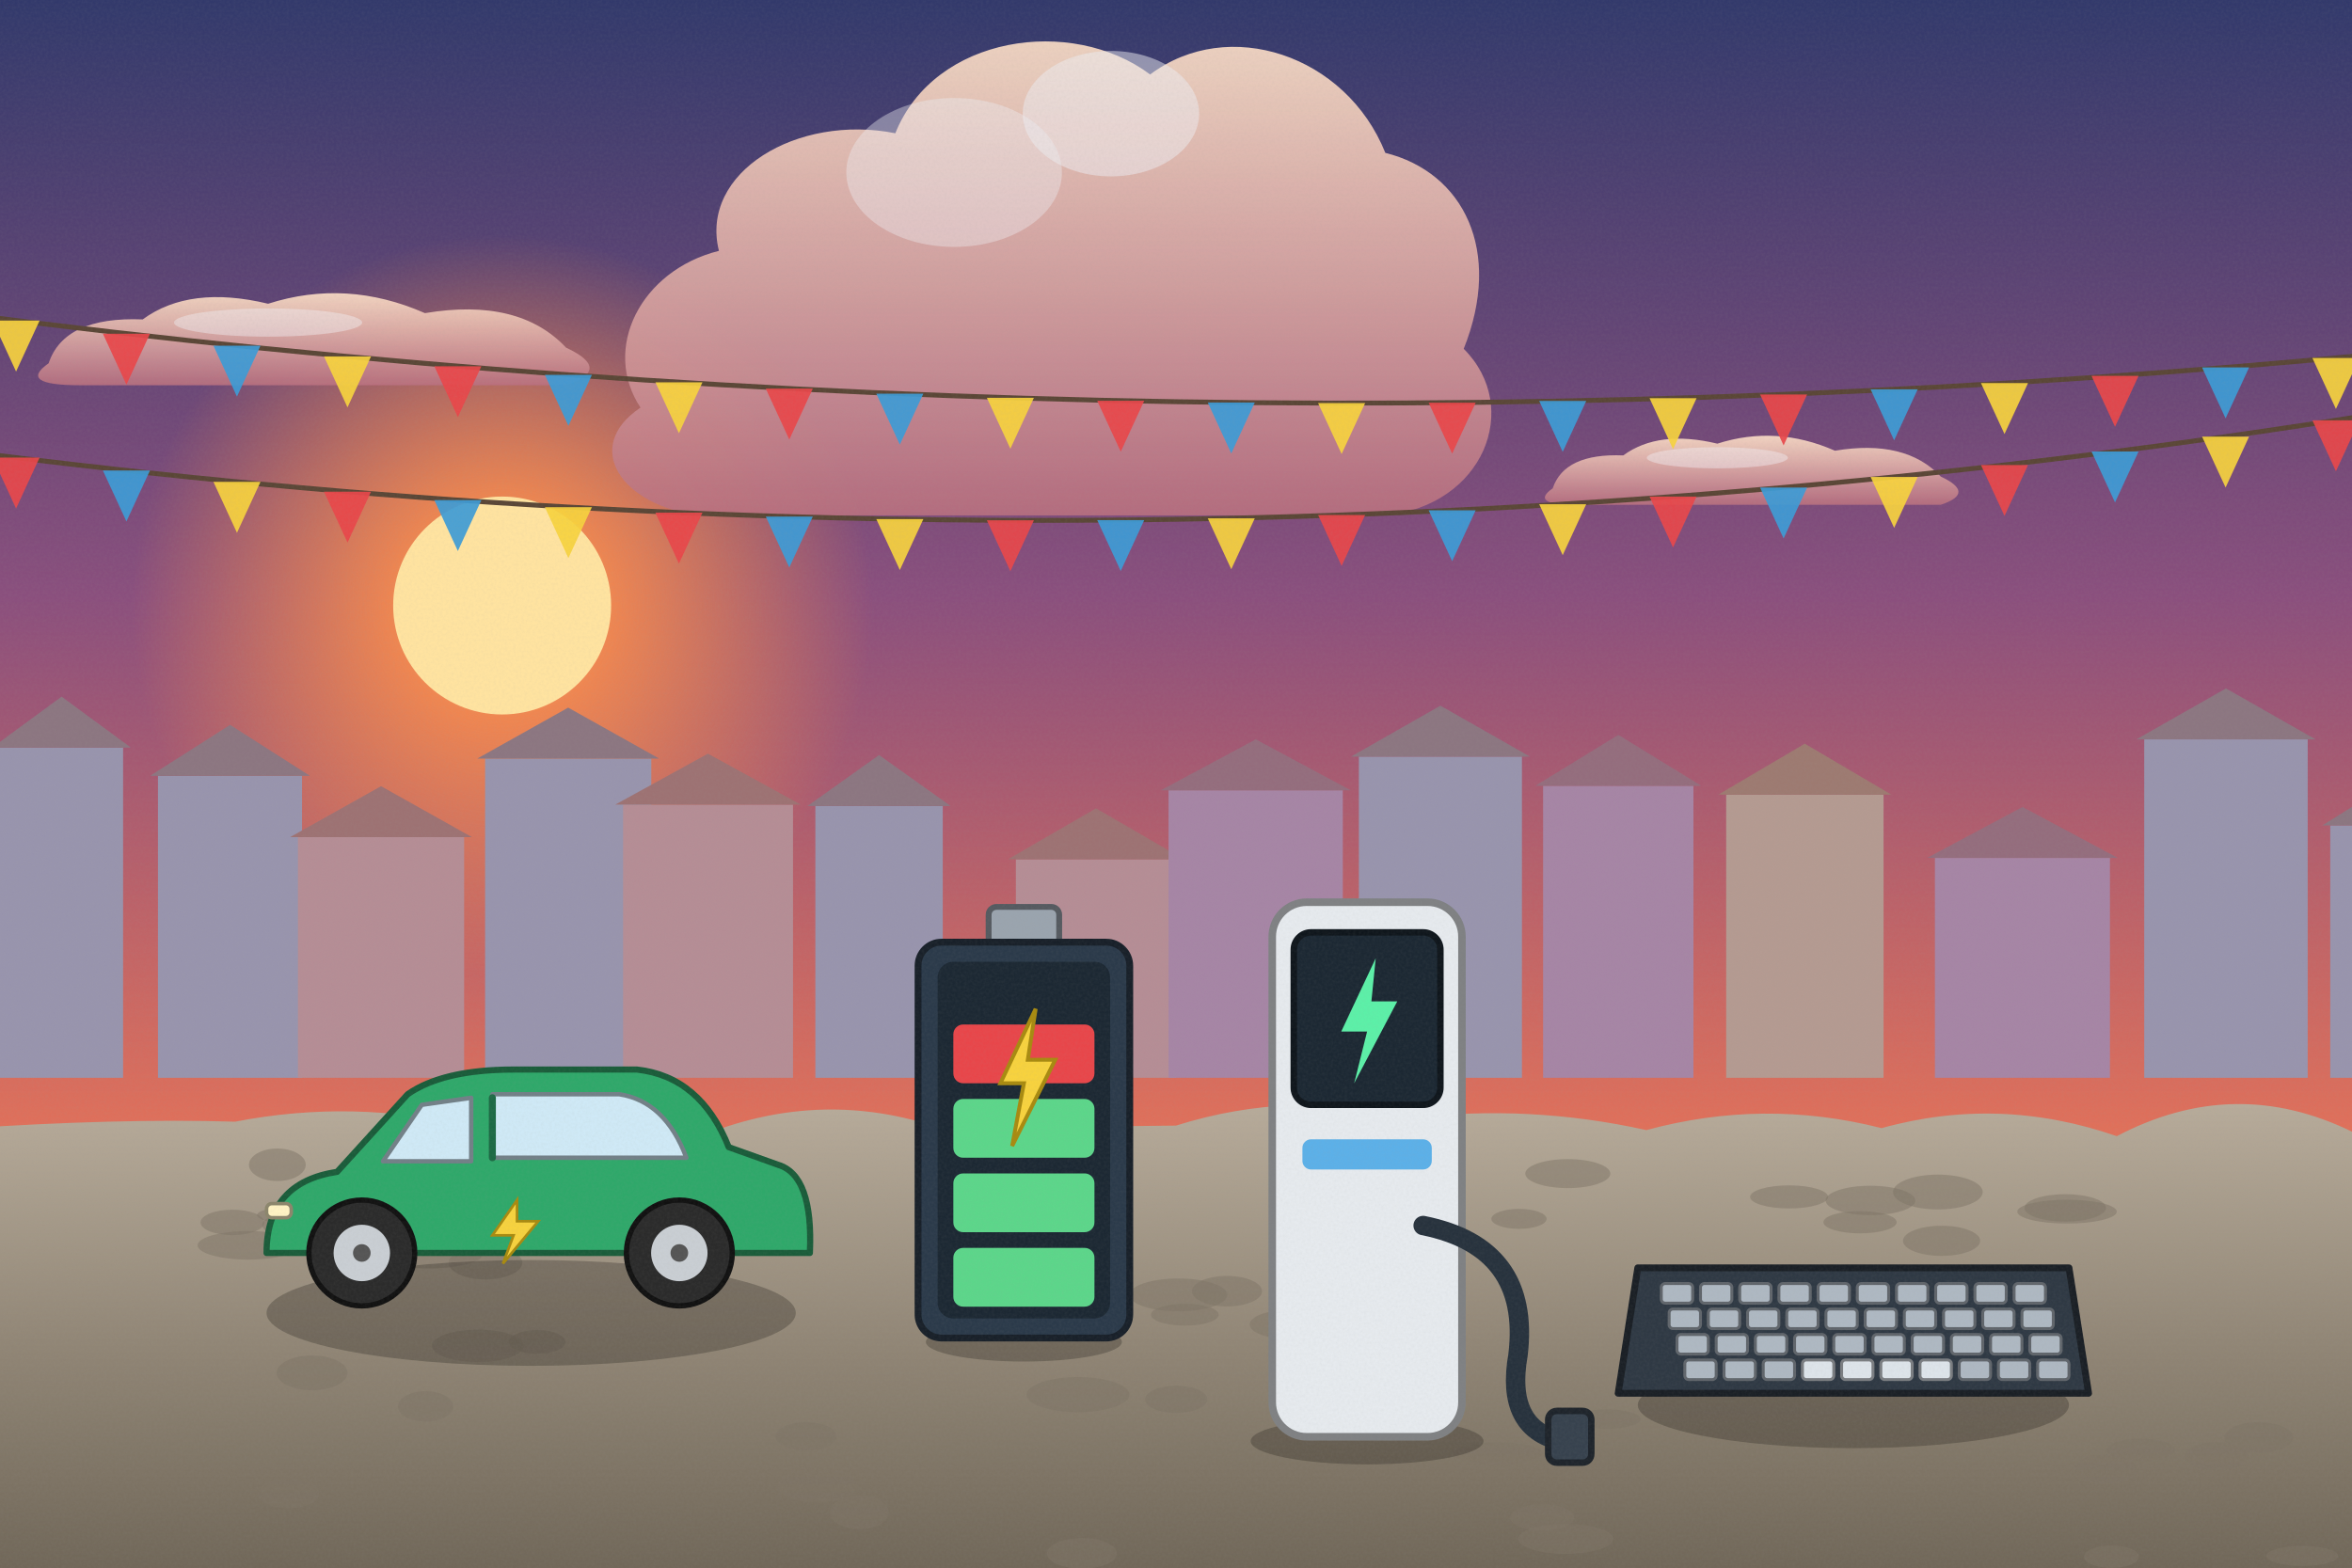
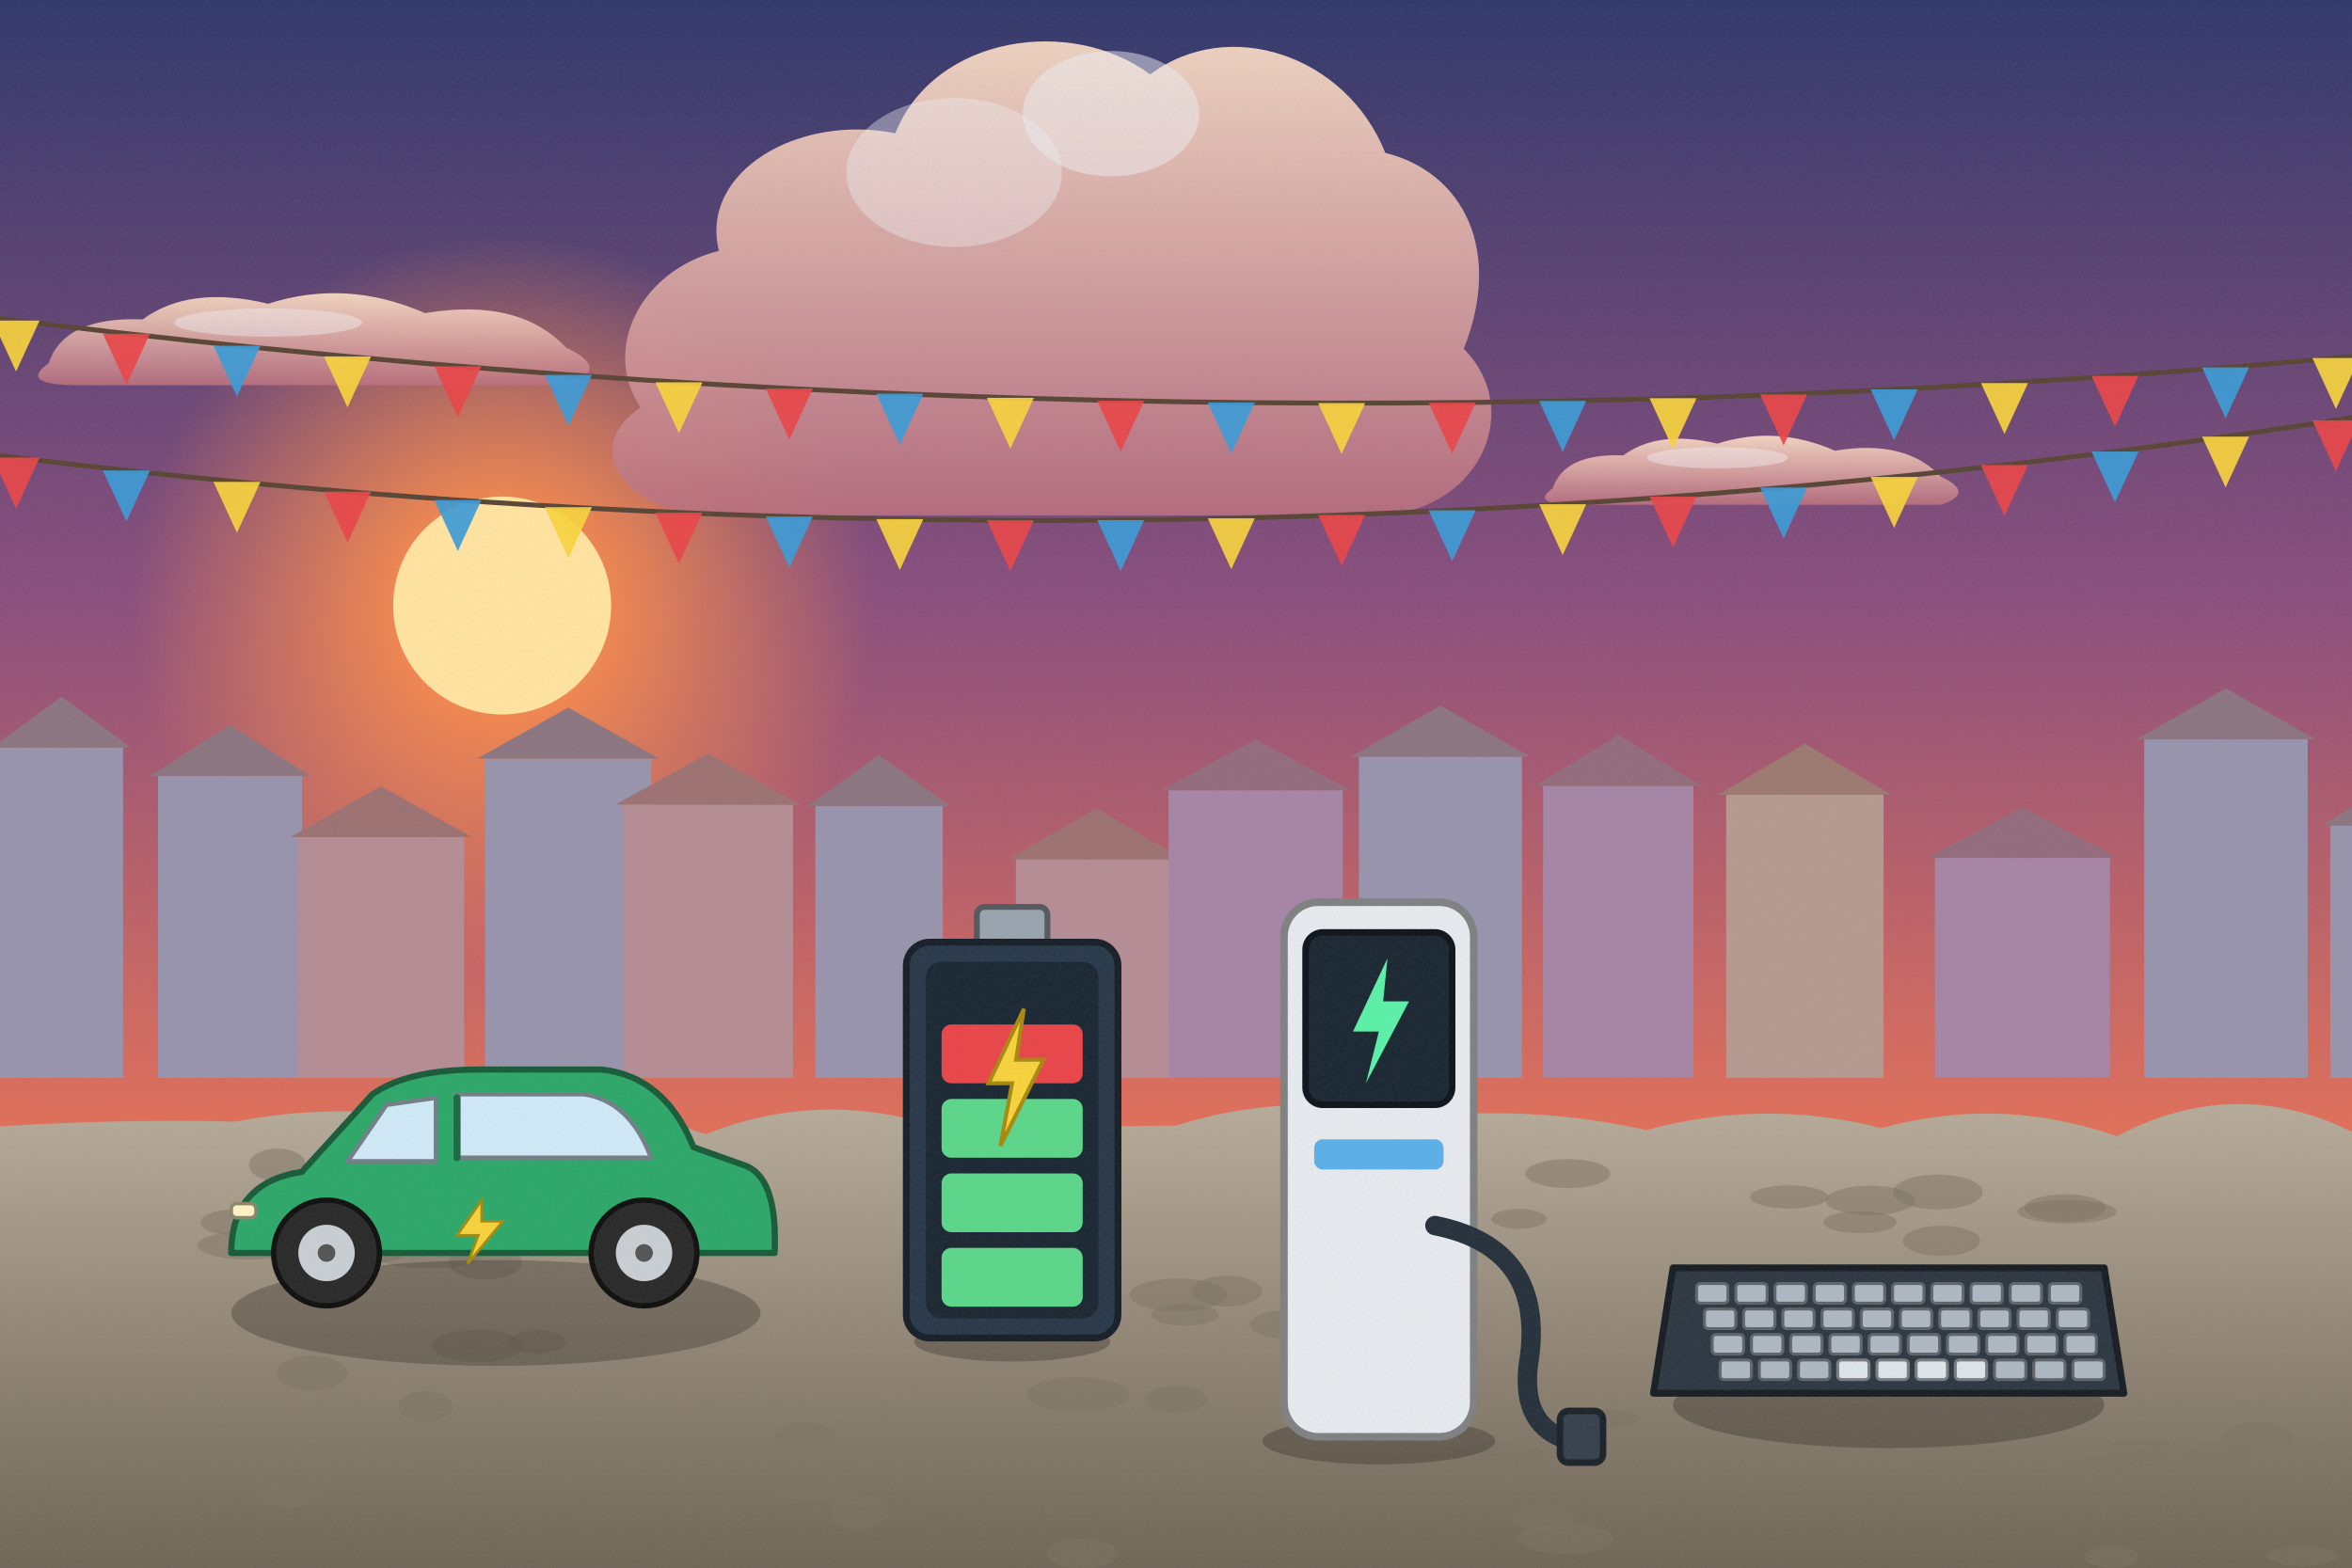
<svg xmlns="http://www.w3.org/2000/svg" viewBox="0 0 1200 800" width="1200" height="800">
  <defs>
    <linearGradient id="woodTone" x1="0" y1="0" x2="1" y2="0">
      <stop offset="0" stop-color="#a77649" />
      <stop offset=".5" stop-color="#7d5231" />
      <stop offset="1" stop-color="#5a381e" />
    </linearGradient>
    <linearGradient id="stoneTone" x1="0" y1="0" x2="0" y2="1">
      <stop offset="0" stop-color="#c5beb3" />
      <stop offset="1" stop-color="#7c7468" />
    </linearGradient>
    <filter id="softShadow" x="-20%" y="-20%" width="140%" height="140%">
      <feDropShadow dx="2" dy="5" stdDeviation="4" flood-color="#1b1a14" flood-opacity=".25" />
    </filter>
    <filter id="grain" x="0" y="0" width="100%" height="100%">
      <feTurbulence type="fractalNoise" baseFrequency=".7" numOctaves="2" seed="11" />
      <feColorMatrix type="matrix" values="0 0 0 0 .34  0 0 0 0 .34  0 0 0 0 .32  0 0 0 .22 -.07" />
    </filter>
    <linearGradient id="skyMain" x1="0" y1="0" x2="0" y2="1">
      <stop offset="0" stop-color="#31396b" />
      <stop offset=".38" stop-color="#8a4f7d" />
      <stop offset=".72" stop-color="#e0705a" />
      <stop offset="1" stop-color="#fbc07a" />
    </linearGradient>
    <linearGradient id="cloudG" x1="0" y1="0" x2="0" y2="1">
      <stop offset="0" stop-color="#ffe1c8" />
      <stop offset="1" stop-color="#b9707f" />
    </linearGradient>
    <radialGradient id="sunG">
      <stop offset="0" stop-color="#ffe3a0" />
      <stop offset=".3" stop-color="#ff8f4a" stop-opacity=".85" />
      <stop offset="1" stop-color="#ff8f4a" stop-opacity="0" />
    </radialGradient>
    <linearGradient id="gndG" x1="0" y1="0" x2="0" y2="1">
      <stop offset="0" stop-color="#b7ab9a" />
      <stop offset=".5" stop-color="#8f8474" />
      <stop offset="1" stop-color="#6b6254" />
    </linearGradient>
  </defs>
  <rect width="1200" height="800" fill="url(#skyMain)" />
  <g>
    <circle cx="256.2" cy="309" r="189.04" fill="url(#sunG)" />
    <circle cx="256.2" cy="309" r="55.6" fill="#ffe3a0" />
  </g>
  <g transform="translate(160.8,169.4) scale(0.8)" opacity="0.9">
    <path d="M-170,20 Q-160,-10 -110,-8 Q-80,-30 -30,-18 Q20,-34 70,-12 Q130,-22 160,10 Q190,24 160,34 L-150,34 Q-190,34 -170,20 Z" fill="url(#cloudG)" />
    <ellipse cx="-30" cy="-6" rx="60" ry="9" fill="#fff" opacity=".45" />
  </g>
  <g transform="translate(506.8,168) scale(1)" opacity="0.9">
    <path d="M-180,40 C-200,10 -180,-30 -140,-40 C-150,-80 -100,-110 -50,-100 C-30,-150 40,-160 80,-130 C120,-160 180,-140 200,-90 C240,-80 260,-40 240,10 C270,40 250,90 200,95 L-150,95 C-190,90 -210,60 -180,40 Z" fill="url(#cloudG)" />
    <ellipse cx="60" cy="-110" rx="45" ry="32" fill="#fff" opacity=".5" />
    <ellipse cx="-20" cy="-80" rx="55" ry="38" fill="#fff" opacity=".4" />
  </g>
  <g transform="translate(894.2,237.2) scale(0.6)" opacity="0.9">
    <path d="M-170,20 Q-160,-10 -110,-8 Q-80,-30 -30,-18 Q20,-34 70,-12 Q130,-22 160,10 Q190,24 160,34 L-150,34 Q-190,34 -170,20 Z" fill="url(#cloudG)" />
    <ellipse cx="-30" cy="-6" rx="60" ry="9" fill="#fff" opacity=".45" />
  </g>
  <rect x="0" y="381.5" width="62.8" height="168.5" fill="#9894ad" />
  <path d="M-4,381.5 L31.4,355.5 L66.8,381.5 Z" fill="#8c7681" />
  <rect x="80.6" y="395.9" width="73.5" height="154.1" fill="#9894ad" />
  <path d="M76.6,395.9 L117.4,369.9 L158.1,395.9 Z" fill="#8c7681" />
  <rect x="152" y="427.2" width="84.8" height="122.8" fill="#b58d95" />
  <path d="M148,427.2 L194.4,401.2 L240.8,427.2 Z" fill="#9d7273" />
  <rect x="247.5" y="387.1" width="84.8" height="162.9" fill="#9894ad" />
  <path d="M243.5,387.1 L289.9,361.1 L336.3,387.1 Z" fill="#8c7681" />
  <rect x="317.9" y="410.6" width="86.7" height="139.4" fill="#b58d95" />
  <path d="M313.9,410.6 L361.2,384.6 L408.6,410.6 Z" fill="#9d7273" />
  <rect x="416" y="411.3" width="65" height="138.7" fill="#9894ad" />
  <path d="M412,411.3 L448.5,385.3 L485,411.3 Z" fill="#8c7681" />
  <rect x="518.3" y="438.5" width="81.7" height="111.5" fill="#b58d95" />
  <path d="M514.3,438.5 L559.2,412.5 L604,438.5 Z" fill="#9d7273" />
  <rect x="596.2" y="403.3" width="88.9" height="146.7" fill="#a685a5" />
  <path d="M592.2,403.3 L640.7,377.3 L689.2,403.3 Z" fill="#946d7d" />
  <rect x="693.3" y="386.1" width="83.2" height="163.9" fill="#9894ad" />
  <path d="M689.3,386.1 L734.9,360.1 L780.6,386.1 Z" fill="#8c7681" />
  <rect x="787.3" y="401" width="76.7" height="149" fill="#a685a5" />
  <path d="M783.3,401 L825.7,375 L868,401 Z" fill="#946d7d" />
  <rect x="880.7" y="405.5" width="80.3" height="144.5" fill="#b49a91" />
  <path d="M876.7,405.5 L920.8,379.5 L965,405.5 Z" fill="#9d7a71" />
  <rect x="987.2" y="437.8" width="89.3" height="112.2" fill="#a685a5" />
  <path d="M983.2,437.8 L1031.9,411.8 L1080.5,437.8 Z" fill="#946d7d" />
  <rect x="1094" y="377.3" width="83.4" height="172.7" fill="#9894ad" />
  <path d="M1090,377.3 L1135.7,351.3 L1181.4,377.3 Z" fill="#8c7681" />
  <rect x="1188.9" y="421.2" width="75.2" height="128.8" fill="#9894ad" />
  <path d="M1184.9,421.2 L1226.5,395.2 L1268.1,421.2 Z" fill="#8c7681" />
  <g>
    <path d="M-20,576 Q60,570.6 120,572.4 Q180,560.7 240,574.9 Q300,557.2 360,578.8 Q420,555.2 480,575.8 Q540,575 600,574.4 Q660,555.5 720,570.6 Q780,563.4 840,576.7 Q900,560.4 960,575.7 Q1020,559 1080,579.8 Q1140,548.2 1200,577.5 Q1260,563.1 1320,578 L1240,820 L-20,820 Z" fill="url(#gndG)" />
    <ellipse cx="626" cy="658.9" rx="17.9" ry="7.8" fill="#7e7466" opacity=".5" />
    <ellipse cx="141.5" cy="594.4" rx="14.5" ry="8.3" fill="#7e7466" opacity=".5" />
    <ellipse cx="601.2" cy="660.8" rx="25" ry="8.4" fill="#7e7466" opacity=".5" />
    <ellipse cx="988.7" cy="608.3" rx="22.9" ry="8.9" fill="#7e7466" opacity=".5" />
    <ellipse cx="799.9" cy="598.9" rx="21.7" ry="7.4" fill="#7e7466" opacity=".5" />
    <ellipse cx="1174.6" cy="794" rx="18.3" ry="5.1" fill="#7e7466" opacity=".5" />
    <ellipse cx="604.5" cy="670.9" rx="17.3" ry="5.6" fill="#7e7466" opacity=".5" />
    <ellipse cx="786.8" cy="774.4" rx="16.3" ry="6.7" fill="#7e7466" opacity=".5" />
    <ellipse cx="1077.3" cy="794.4" rx="14" ry="5.7" fill="#7e7466" opacity=".5" />
    <ellipse cx="954.3" cy="612.6" rx="22.9" ry="7.5" fill="#7e7466" opacity=".5" />
    <ellipse cx="949" cy="623.7" rx="18.7" ry="5.7" fill="#7e7466" opacity=".5" />
    <ellipse cx="550" cy="711.7" rx="26.3" ry="9" fill="#7e7466" opacity=".5" />
    <ellipse cx="819.7" cy="724.2" rx="17.4" ry="5" fill="#7e7466" opacity=".5" />
    <ellipse cx="217.1" cy="717.7" rx="14.1" ry="7.8" fill="#7e7466" opacity=".5" />
    <ellipse cx="912.8" cy="610.8" rx="19.9" ry="5.9" fill="#7e7466" opacity=".5" />
    <ellipse cx="1130.9" cy="743.3" rx="16.3" ry="7.4" fill="#7e7466" opacity=".5" />
    <ellipse cx="157.2" cy="620.1" rx="26.1" ry="5.1" fill="#7e7466" opacity=".5" />
    <ellipse cx="417.2" cy="758.3" rx="20.2" ry="8.5" fill="#7e7466" opacity=".5" />
    <ellipse cx="247.7" cy="644.4" rx="18.8" ry="8.5" fill="#7e7466" opacity=".5" />
    <ellipse cx="1074.1" cy="749.7" rx="16.1" ry="7.5" fill="#7e7466" opacity=".5" />
    <ellipse cx="216.5" cy="592.7" rx="26.1" ry="8.4" fill="#7e7466" opacity=".5" />
    <ellipse cx="188.2" cy="605.8" rx="16.8" ry="7.4" fill="#7e7466" opacity=".5" />
    <ellipse cx="149.3" cy="625.1" rx="15.5" ry="6.2" fill="#7e7466" opacity=".5" />
    <ellipse cx="1092.3" cy="739.9" rx="17.6" ry="5.8" fill="#7e7466" opacity=".5" />
    <ellipse cx="1053.7" cy="616.4" rx="20.8" ry="7" fill="#7e7466" opacity=".5" />
    <ellipse cx="118.6" cy="623.8" rx="16.3" ry="6.5" fill="#7e7466" opacity=".5" />
    <ellipse cx="159.2" cy="700.6" rx="18.1" ry="8.9" fill="#7e7466" opacity=".5" />
    <ellipse cx="218.6" cy="640" rx="27.7" ry="7.3" fill="#7e7466" opacity=".5" />
    <ellipse cx="600.1" cy="714.1" rx="15.9" ry="7" fill="#7e7466" opacity=".5" />
    <ellipse cx="243.8" cy="686.8" rx="23.5" ry="8.3" fill="#7e7466" opacity=".5" />
    <ellipse cx="438.4" cy="771.8" rx="15" ry="8.5" fill="#7e7466" opacity=".5" />
    <ellipse cx="502.8" cy="628.5" rx="26.9" ry="8.4" fill="#7e7466" opacity=".5" />
    <ellipse cx="411.3" cy="733" rx="15.7" ry="7.3" fill="#7e7466" opacity=".5" />
    <ellipse cx="274.1" cy="684.8" rx="14.5" ry="6.1" fill="#7e7466" opacity=".5" />
    <ellipse cx="1054.6" cy="618.3" rx="25.4" ry="6.1" fill="#7e7466" opacity=".5" />
    <ellipse cx="798.8" cy="785.3" rx="24.2" ry="7.6" fill="#7e7466" opacity=".5" />
    <ellipse cx="190.1" cy="638.7" rx="17.1" ry="6.2" fill="#7e7466" opacity=".5" />
    <ellipse cx="764.3" cy="741.7" rx="23.1" ry="5.7" fill="#7e7466" opacity=".5" />
    <ellipse cx="1152.4" cy="733.6" rx="17.6" ry="7.9" fill="#7e7466" opacity=".5" />
    <ellipse cx="990.6" cy="633.2" rx="19.7" ry="7.7" fill="#7e7466" opacity=".5" />
    <ellipse cx="552" cy="792.7" rx="17.8" ry="7.8" fill="#7e7466" opacity=".5" />
    <ellipse cx="940.9" cy="699.7" rx="24.4" ry="5.7" fill="#7e7466" opacity=".5" />
    <ellipse cx="126.8" cy="635.5" rx="26" ry="7.3" fill="#7e7466" opacity=".5" />
    <ellipse cx="775" cy="622" rx="14.1" ry="5.1" fill="#7e7466" opacity=".5" />
    <ellipse cx="656.1" cy="675.9" rx="18.5" ry="7.2" fill="#7e7466" opacity=".5" />
    <ellipse cx="147.2" cy="762.2" rx="15.5" ry="7.4" fill="#7e7466" opacity=".5" />
  </g>
  <g>
    <path d="M-20,160 Q600,240 1220,180" stroke="#5a4636" stroke-width="2.5" fill="none" />
    <path d="M-3.8,163.6 L20.2,163.6 L8.2,189.6 Z" fill="#f7d23e" opacity=".92" />
    <path d="M52.5,170.3 L76.5,170.3 L64.5,196.3 Z" fill="#e8464a" opacity=".92" />
    <path d="M108.9,176.4 L132.9,176.4 L120.9,202.4 Z" fill="#3d9bd6" opacity=".92" />
    <path d="M165.3,181.9 L189.3,181.9 L177.3,207.9 Z" fill="#f7d23e" opacity=".92" />
    <path d="M221.6,186.9 L245.6,186.9 L233.6,212.9 Z" fill="#e8464a" opacity=".92" />
    <path d="M278,191.3 L302,191.3 L290,217.3 Z" fill="#3d9bd6" opacity=".92" />
    <path d="M334.4,195.1 L358.4,195.1 L346.4,221.1 Z" fill="#f7d23e" opacity=".92" />
    <path d="M390.7,198.3 L414.7,198.3 L402.7,224.3 Z" fill="#e8464a" opacity=".92" />
    <path d="M447.1,200.9 L471.1,200.9 L459.1,226.9 Z" fill="#3d9bd6" opacity=".92" />
    <path d="M503.5,203 L527.5,203 L515.5,229 Z" fill="#f7d23e" opacity=".92" />
    <path d="M559.8,204.5 L583.8,204.5 L571.8,230.5 Z" fill="#e8464a" opacity=".92" />
    <path d="M616.2,205.4 L640.2,205.4 L628.2,231.4 Z" fill="#3d9bd6" opacity=".92" />
    <path d="M672.5,205.7 L696.5,205.7 L684.5,231.7 Z" fill="#f7d23e" opacity=".92" />
    <path d="M728.9,205.5 L752.9,205.5 L740.9,231.5 Z" fill="#e8464a" opacity=".92" />
    <path d="M785.3,204.6 L809.3,204.6 L797.3,230.6 Z" fill="#3d9bd6" opacity=".92" />
    <path d="M841.6,203.2 L865.6,203.2 L853.6,229.2 Z" fill="#f7d23e" opacity=".92" />
    <path d="M898,201.3 L922,201.3 L910,227.3 Z" fill="#e8464a" opacity=".92" />
    <path d="M954.4,198.7 L978.4,198.7 L966.4,224.7 Z" fill="#3d9bd6" opacity=".92" />
    <path d="M1010.7,195.5 L1034.7,195.5 L1022.7,221.5 Z" fill="#f7d23e" opacity=".92" />
    <path d="M1067.1,191.8 L1091.1,191.8 L1079.1,217.8 Z" fill="#e8464a" opacity=".92" />
    <path d="M1123.5,187.5 L1147.5,187.5 L1135.5,213.5 Z" fill="#3d9bd6" opacity=".92" />
    <path d="M1179.8,182.7 L1203.8,182.7 L1191.8,208.7 Z" fill="#f7d23e" opacity=".92" />
    <path d="M-20,230 Q600,310 1220,210" stroke="#5a4636" stroke-width="2.5" fill="none" />
    <path d="M-3.8,233.5 L20.2,233.5 L8.2,259.5 Z" fill="#e8464a" opacity=".92" />
    <path d="M52.5,240.1 L76.5,240.1 L64.5,266.1 Z" fill="#3d9bd6" opacity=".92" />
    <path d="M108.9,245.9 L132.9,245.9 L120.9,271.9 Z" fill="#f7d23e" opacity=".92" />
    <path d="M165.3,250.9 L189.3,250.9 L177.3,276.9 Z" fill="#e8464a" opacity=".92" />
    <path d="M221.6,255.2 L245.6,255.2 L233.6,281.2 Z" fill="#3d9bd6" opacity=".92" />
    <path d="M278,258.8 L302,258.8 L290,284.8 Z" fill="#f7d23e" opacity=".92" />
    <path d="M334.4,261.6 L358.4,261.6 L346.4,287.6 Z" fill="#e8464a" opacity=".92" />
    <path d="M390.7,263.6 L414.7,263.6 L402.7,289.6 Z" fill="#3d9bd6" opacity=".92" />
    <path d="M447.1,264.9 L471.1,264.9 L459.1,290.9 Z" fill="#f7d23e" opacity=".92" />
    <path d="M503.5,265.5 L527.5,265.5 L515.5,291.5 Z" fill="#e8464a" opacity=".92" />
    <path d="M559.8,265.4 L583.8,265.4 L571.8,291.4 Z" fill="#3d9bd6" opacity=".92" />
    <path d="M616.2,264.5 L640.2,264.5 L628.2,290.5 Z" fill="#f7d23e" opacity=".92" />
    <path d="M672.5,262.8 L696.5,262.8 L684.5,288.8 Z" fill="#e8464a" opacity=".92" />
    <path d="M728.9,260.4 L752.9,260.4 L740.9,286.4 Z" fill="#3d9bd6" opacity=".92" />
    <path d="M785.3,257.3 L809.3,257.3 L797.3,283.3 Z" fill="#f7d23e" opacity=".92" />
    <path d="M841.6,253.4 L865.6,253.4 L853.6,279.4 Z" fill="#e8464a" opacity=".92" />
    <path d="M898,248.8 L922,248.8 L910,274.8 Z" fill="#3d9bd6" opacity=".92" />
    <path d="M954.4,243.4 L978.4,243.4 L966.4,269.4 Z" fill="#f7d23e" opacity=".92" />
    <path d="M1010.7,237.3 L1034.7,237.3 L1022.7,263.3 Z" fill="#e8464a" opacity=".92" />
    <path d="M1067.1,230.4 L1091.1,230.4 L1079.1,256.4 Z" fill="#3d9bd6" opacity=".92" />
    <path d="M1123.5,222.8 L1147.5,222.8 L1135.5,248.8 Z" fill="#f7d23e" opacity=".92" />
    <path d="M1179.8,214.5 L1203.8,214.5 L1191.8,240.5 Z" fill="#e8464a" opacity=".92" />
  </g>
-   <g transform="translate(271,666.4) scale(0.9)">
+   <g transform="translate(253,666.4) scale(0.9)">
    <ellipse cx="0" cy="4" rx="150" ry="30" fill="#1b1a14" opacity="0.28" />
    <path d="M-150,-30 Q-150,-70 -110,-76 L-70,-120 Q-50,-134 -10,-134 L60,-134 Q96,-130 112,-90 L140,-80 Q160,-74 158,-30 Z" fill="#2fa86a" stroke="#1a5c3a" stroke-width="3.5" stroke-linejoin="round" stroke-linecap="round" />
    <path d="M-62,-114 L-34,-118 L-34,-82 L-84,-82 Z" fill="#cfe9f6" stroke="#728087" stroke-width="2.5" stroke-linejoin="round" stroke-linecap="round" />
    <path d="M-22,-120 L50,-120 Q76,-116 88,-84 L-22,-84 Z" fill="#cfe9f6" stroke="#728087" stroke-width="2.5" stroke-linejoin="round" stroke-linecap="round" />
    <line x1="-22" y1="-118" x2="-22" y2="-84" stroke="#1d6a45" stroke-width="4" stroke-linecap="round" />
    <g transform="translate(-96,-30)">
      <circle r="30" fill="#2b2b2b" stroke="#111" stroke-width="3" />
      <circle r="16" fill="#c9ced3" />
      <circle r="5" fill="#555" />
    </g>
    <g transform="translate(84,-30)">
      <circle r="30" fill="#2b2b2b" stroke="#111" stroke-width="3" />
      <circle r="16" fill="#c9ced3" />
      <circle r="5" fill="#555" />
    </g>
    <rect x="-150" y="-58" width="14" height="8" rx="3" fill="#fff3c4" stroke="#8c866c" stroke-width="2" />
    <path d="M-8,-60 L-22,-40 L-10,-40 L-16,-24 L4,-48 L-8,-48 Z" fill="#f7d23e" stroke="#a88a10" stroke-width="1.5" />
  </g>
-   <g transform="translate(522.4,684.8) scale(1)">
+   <g transform="translate(516.4,684.8) scale(1)">
    <ellipse cx="0" cy="0" rx="50" ry="10" fill="#1b1a14" opacity="0.28" />
    <rect x="-18" y="-222" width="36" height="20" rx="4" fill="#9aa4ae" stroke="#555a60" stroke-width="3" />
    <rect x="-54" y="-204" width="108" height="202" rx="12" fill="#2b3a4a" stroke="#182029" stroke-width="3.5" />
    <rect x="-44" y="-194" width="88" height="182" rx="8" fill="#1c2833" stroke="#0f161c" stroke-width="0" />
    <rect x="-36" y="-48" width="72" height="30" rx="5" fill="#5cd68a" stroke="#33764c" stroke-width="0" />
    <rect x="-36" y="-86" width="72" height="30" rx="5" fill="#5cd68a" stroke="#33764c" stroke-width="0" />
    <rect x="-36" y="-124" width="72" height="30" rx="5" fill="#5cd68a" stroke="#33764c" stroke-width="0" />
    <rect x="-36" y="-162" width="72" height="30" rx="5" fill="#e8464a" stroke="#802729" stroke-width="0" />
    <path d="M6,-170 L-12,-132 L0,-132 L-6,-100 L16,-144 L2,-144 Z" fill="#f7d23e" stroke="#a88a10" stroke-width="2" />
  </g>
-   <g transform="translate(945.6,717) scale(1)">
+   <g transform="translate(963.6,717) scale(1)">
    <ellipse cx="0" cy="0" rx="110" ry="22" fill="#1b1a14" opacity="0.28" />
    <path d="M-120,-6 L120,-6 L110,-70 L-110,-70 Z" fill="#2f3944" stroke="#1a1f25" stroke-width="3.5" stroke-linejoin="round" stroke-linecap="round" />
    <rect x="-98" y="-62" width="16" height="10" rx="2" fill="#aeb8c2" stroke="#60656b" stroke-width="1.5" />
    <rect x="-78" y="-62" width="16" height="10" rx="2" fill="#aeb8c2" stroke="#60656b" stroke-width="1.5" />
    <rect x="-58" y="-62" width="16" height="10" rx="2" fill="#aeb8c2" stroke="#60656b" stroke-width="1.5" />
    <rect x="-38" y="-62" width="16" height="10" rx="2" fill="#aeb8c2" stroke="#60656b" stroke-width="1.5" />
    <rect x="-18" y="-62" width="16" height="10" rx="2" fill="#aeb8c2" stroke="#60656b" stroke-width="1.5" />
    <rect x="2" y="-62" width="16" height="10" rx="2" fill="#aeb8c2" stroke="#60656b" stroke-width="1.5" />
    <rect x="22" y="-62" width="16" height="10" rx="2" fill="#aeb8c2" stroke="#60656b" stroke-width="1.5" />
    <rect x="42" y="-62" width="16" height="10" rx="2" fill="#aeb8c2" stroke="#60656b" stroke-width="1.5" />
    <rect x="62" y="-62" width="16" height="10" rx="2" fill="#aeb8c2" stroke="#60656b" stroke-width="1.5" />
    <rect x="82" y="-62" width="16" height="10" rx="2" fill="#aeb8c2" stroke="#60656b" stroke-width="1.5" />
    <rect x="-94" y="-49" width="16" height="10" rx="2" fill="#aeb8c2" stroke="#60656b" stroke-width="1.5" />
    <rect x="-74" y="-49" width="16" height="10" rx="2" fill="#aeb8c2" stroke="#60656b" stroke-width="1.5" />
    <rect x="-54" y="-49" width="16" height="10" rx="2" fill="#aeb8c2" stroke="#60656b" stroke-width="1.5" />
    <rect x="-34" y="-49" width="16" height="10" rx="2" fill="#aeb8c2" stroke="#60656b" stroke-width="1.5" />
    <rect x="-14" y="-49" width="16" height="10" rx="2" fill="#aeb8c2" stroke="#60656b" stroke-width="1.5" />
    <rect x="6" y="-49" width="16" height="10" rx="2" fill="#aeb8c2" stroke="#60656b" stroke-width="1.5" />
    <rect x="26" y="-49" width="16" height="10" rx="2" fill="#aeb8c2" stroke="#60656b" stroke-width="1.5" />
    <rect x="46" y="-49" width="16" height="10" rx="2" fill="#aeb8c2" stroke="#60656b" stroke-width="1.5" />
    <rect x="66" y="-49" width="16" height="10" rx="2" fill="#aeb8c2" stroke="#60656b" stroke-width="1.5" />
    <rect x="86" y="-49" width="16" height="10" rx="2" fill="#aeb8c2" stroke="#60656b" stroke-width="1.5" />
    <rect x="-90" y="-36" width="16" height="10" rx="2" fill="#aeb8c2" stroke="#60656b" stroke-width="1.5" />
    <rect x="-70" y="-36" width="16" height="10" rx="2" fill="#aeb8c2" stroke="#60656b" stroke-width="1.5" />
    <rect x="-50" y="-36" width="16" height="10" rx="2" fill="#aeb8c2" stroke="#60656b" stroke-width="1.5" />
    <rect x="-30" y="-36" width="16" height="10" rx="2" fill="#aeb8c2" stroke="#60656b" stroke-width="1.5" />
    <rect x="-10" y="-36" width="16" height="10" rx="2" fill="#aeb8c2" stroke="#60656b" stroke-width="1.5" />
    <rect x="10" y="-36" width="16" height="10" rx="2" fill="#aeb8c2" stroke="#60656b" stroke-width="1.5" />
    <rect x="30" y="-36" width="16" height="10" rx="2" fill="#aeb8c2" stroke="#60656b" stroke-width="1.5" />
    <rect x="50" y="-36" width="16" height="10" rx="2" fill="#aeb8c2" stroke="#60656b" stroke-width="1.5" />
    <rect x="70" y="-36" width="16" height="10" rx="2" fill="#aeb8c2" stroke="#60656b" stroke-width="1.5" />
    <rect x="90" y="-36" width="16" height="10" rx="2" fill="#aeb8c2" stroke="#60656b" stroke-width="1.5" />
    <rect x="-86" y="-23" width="16" height="10" rx="2" fill="#aeb8c2" stroke="#60656b" stroke-width="1.5" />
    <rect x="-66" y="-23" width="16" height="10" rx="2" fill="#aeb8c2" stroke="#60656b" stroke-width="1.5" />
    <rect x="-46" y="-23" width="16" height="10" rx="2" fill="#aeb8c2" stroke="#60656b" stroke-width="1.5" />
    <rect x="-26" y="-23" width="16" height="10" rx="2" fill="#dde4ea" stroke="#7a7d81" stroke-width="1.5" />
    <rect x="-6" y="-23" width="16" height="10" rx="2" fill="#dde4ea" stroke="#7a7d81" stroke-width="1.5" />
    <rect x="14" y="-23" width="16" height="10" rx="2" fill="#dde4ea" stroke="#7a7d81" stroke-width="1.5" />
    <rect x="34" y="-23" width="16" height="10" rx="2" fill="#dde4ea" stroke="#7a7d81" stroke-width="1.5" />
    <rect x="54" y="-23" width="16" height="10" rx="2" fill="#aeb8c2" stroke="#60656b" stroke-width="1.5" />
    <rect x="74" y="-23" width="16" height="10" rx="2" fill="#aeb8c2" stroke="#60656b" stroke-width="1.5" />
    <rect x="94" y="-23" width="16" height="10" rx="2" fill="#aeb8c2" stroke="#60656b" stroke-width="1.5" />
  </g>
-   <g transform="translate(697.5,735.4) scale(1.1)">
+   <g transform="translate(703.5,735.4) scale(1.1)">
    <ellipse cx="0" cy="0" rx="54" ry="10.8" fill="#1b1a14" opacity="0.28" />
    <rect x="-44" y="-250" width="88" height="248" rx="16" fill="#e6eaee" stroke="#7f8183" stroke-width="3.5" />
    <rect x="-34" y="-236" width="68" height="80" rx="8" fill="#1c2833" stroke="#0f161c" stroke-width="3" />
    <path d="M4,-224 L-12,-190 L0,-190 L-6,-166 L14,-204 L2,-204 Z" fill="#5cf0a8" />
    <rect x="-30" y="-140" width="60" height="14" rx="4" fill="#5cb0e8" stroke="#336180" stroke-width="0" />
    <path d="M26,-100 Q76,-90 70,-40 Q64,-6 90,0" stroke="#27323d" stroke-width="9" fill="none" stroke-linecap="round" />
    <rect x="84" y="-14" width="20" height="24" rx="4" fill="#37424e" stroke="#1e242b" stroke-width="3" />
  </g>
  <rect x="-1" y="0" width="1202" height="800" filter="url(#grain)" opacity=".55" />
</svg>
